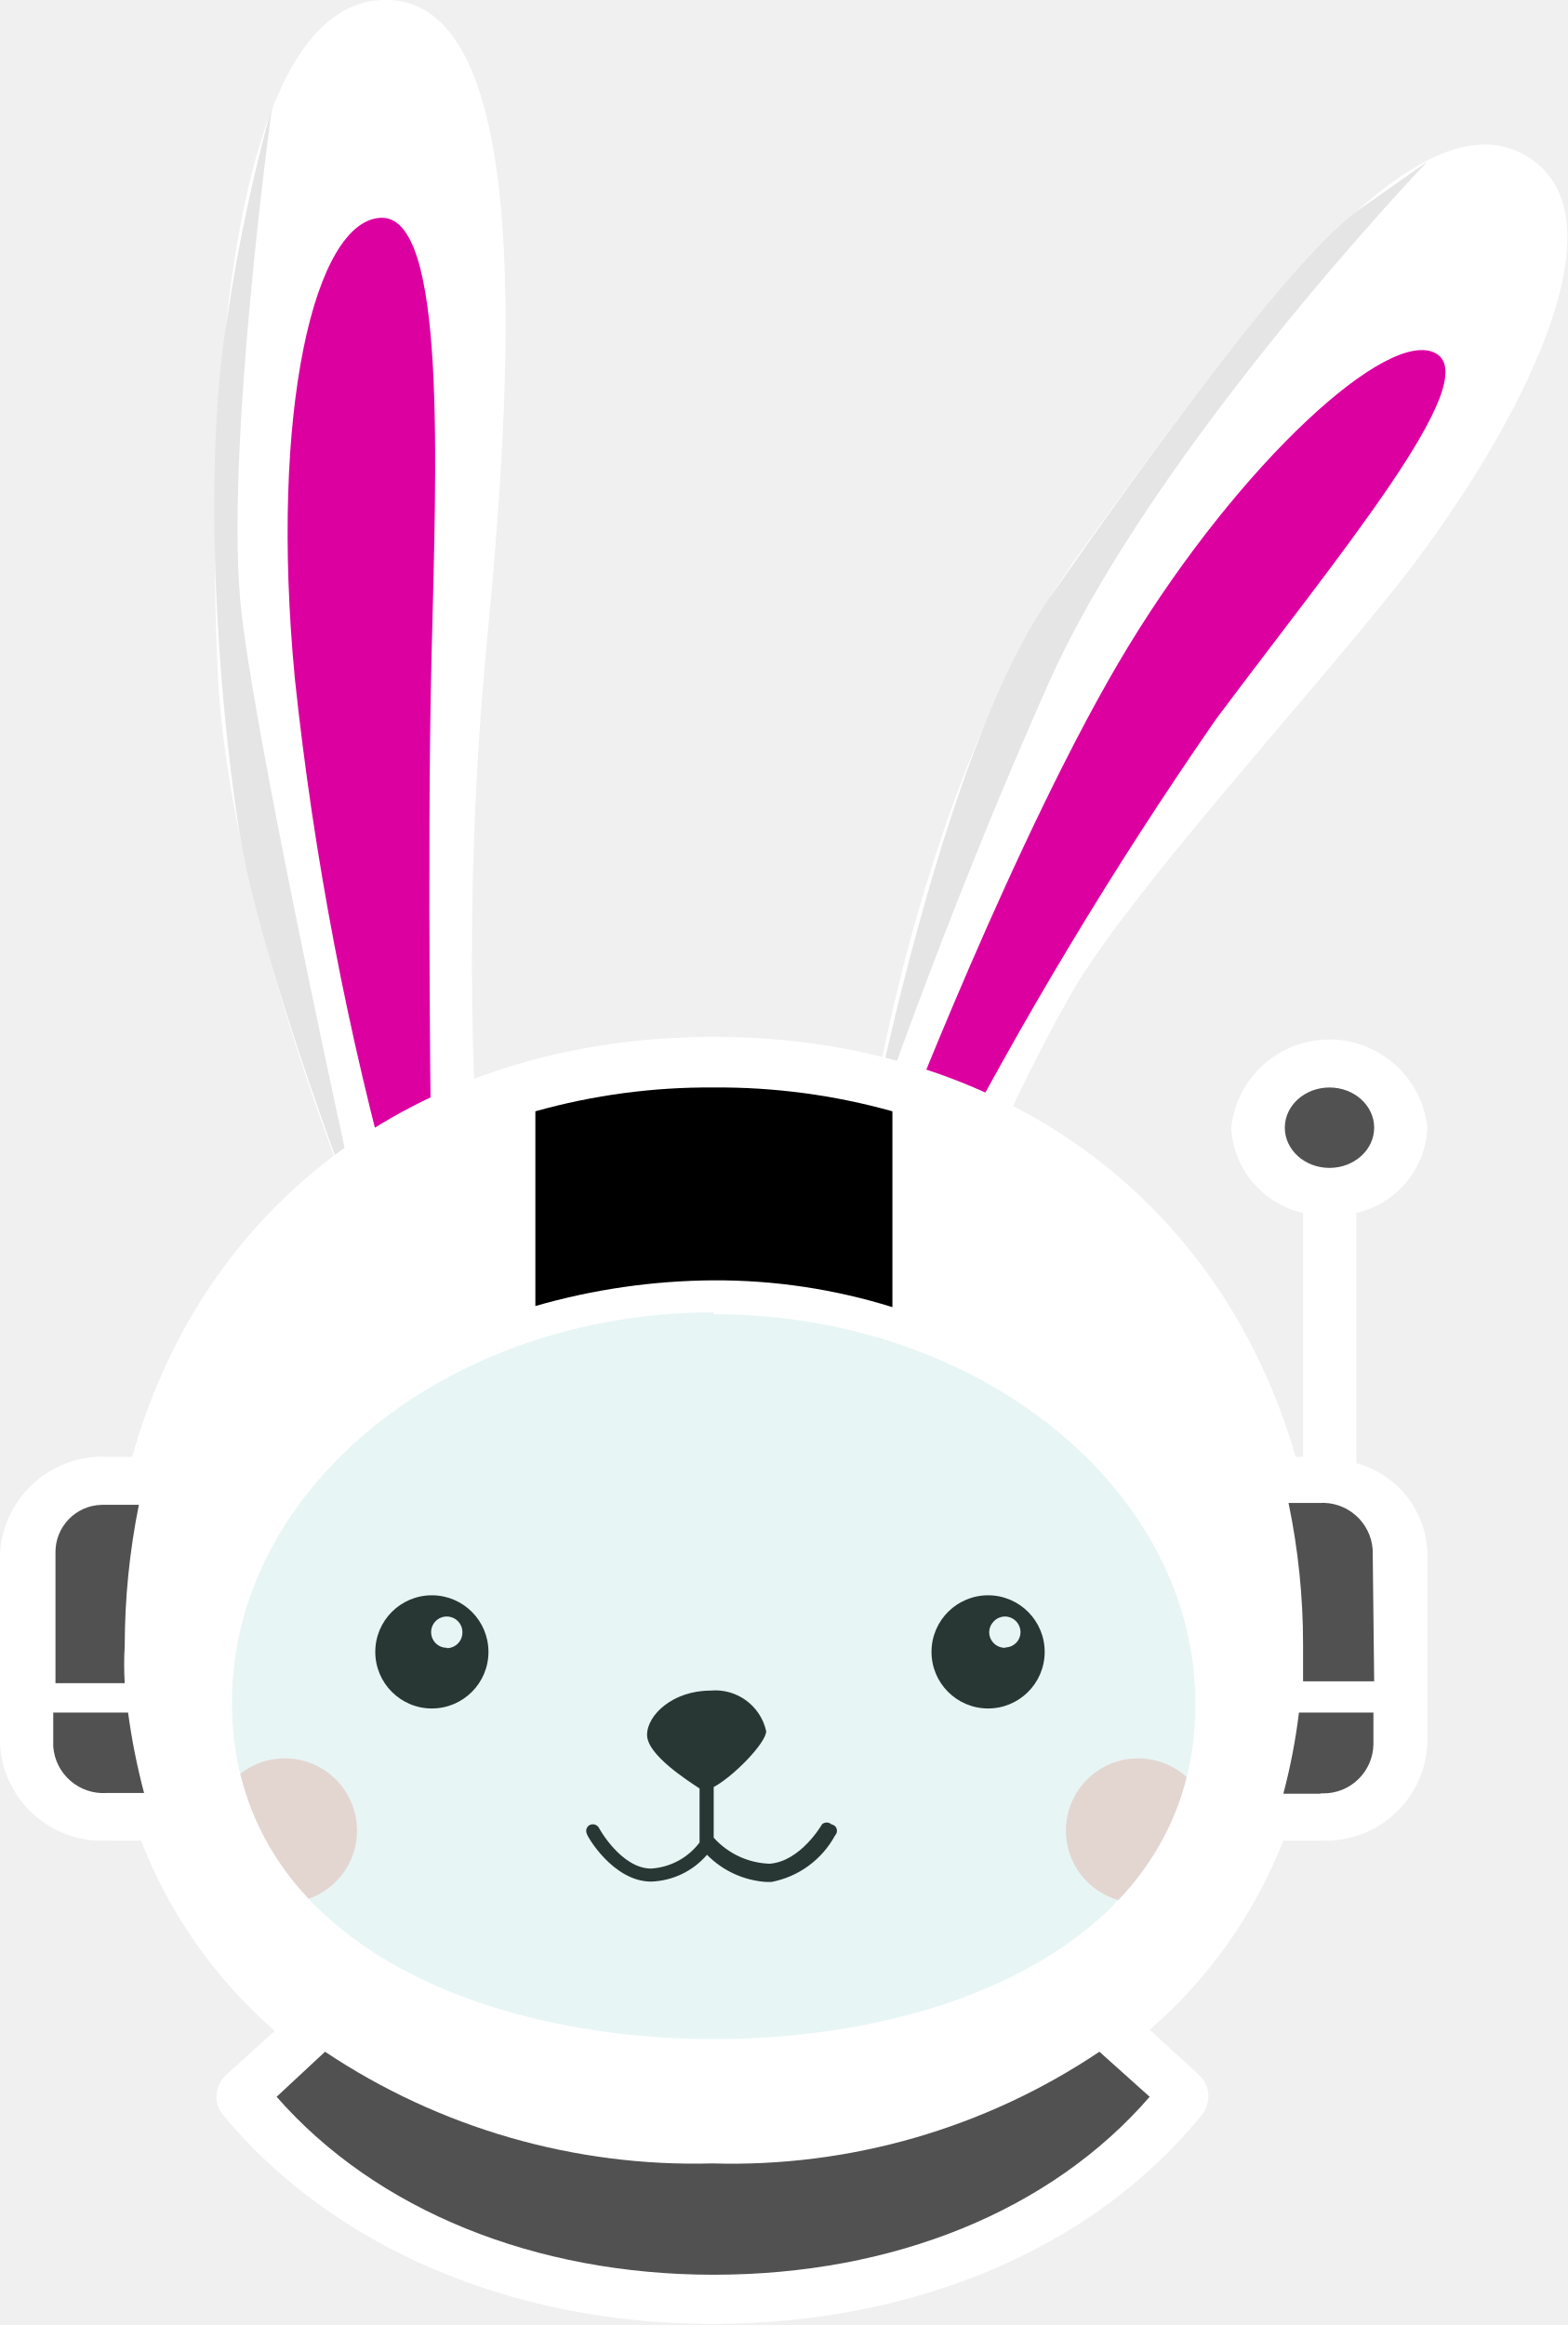
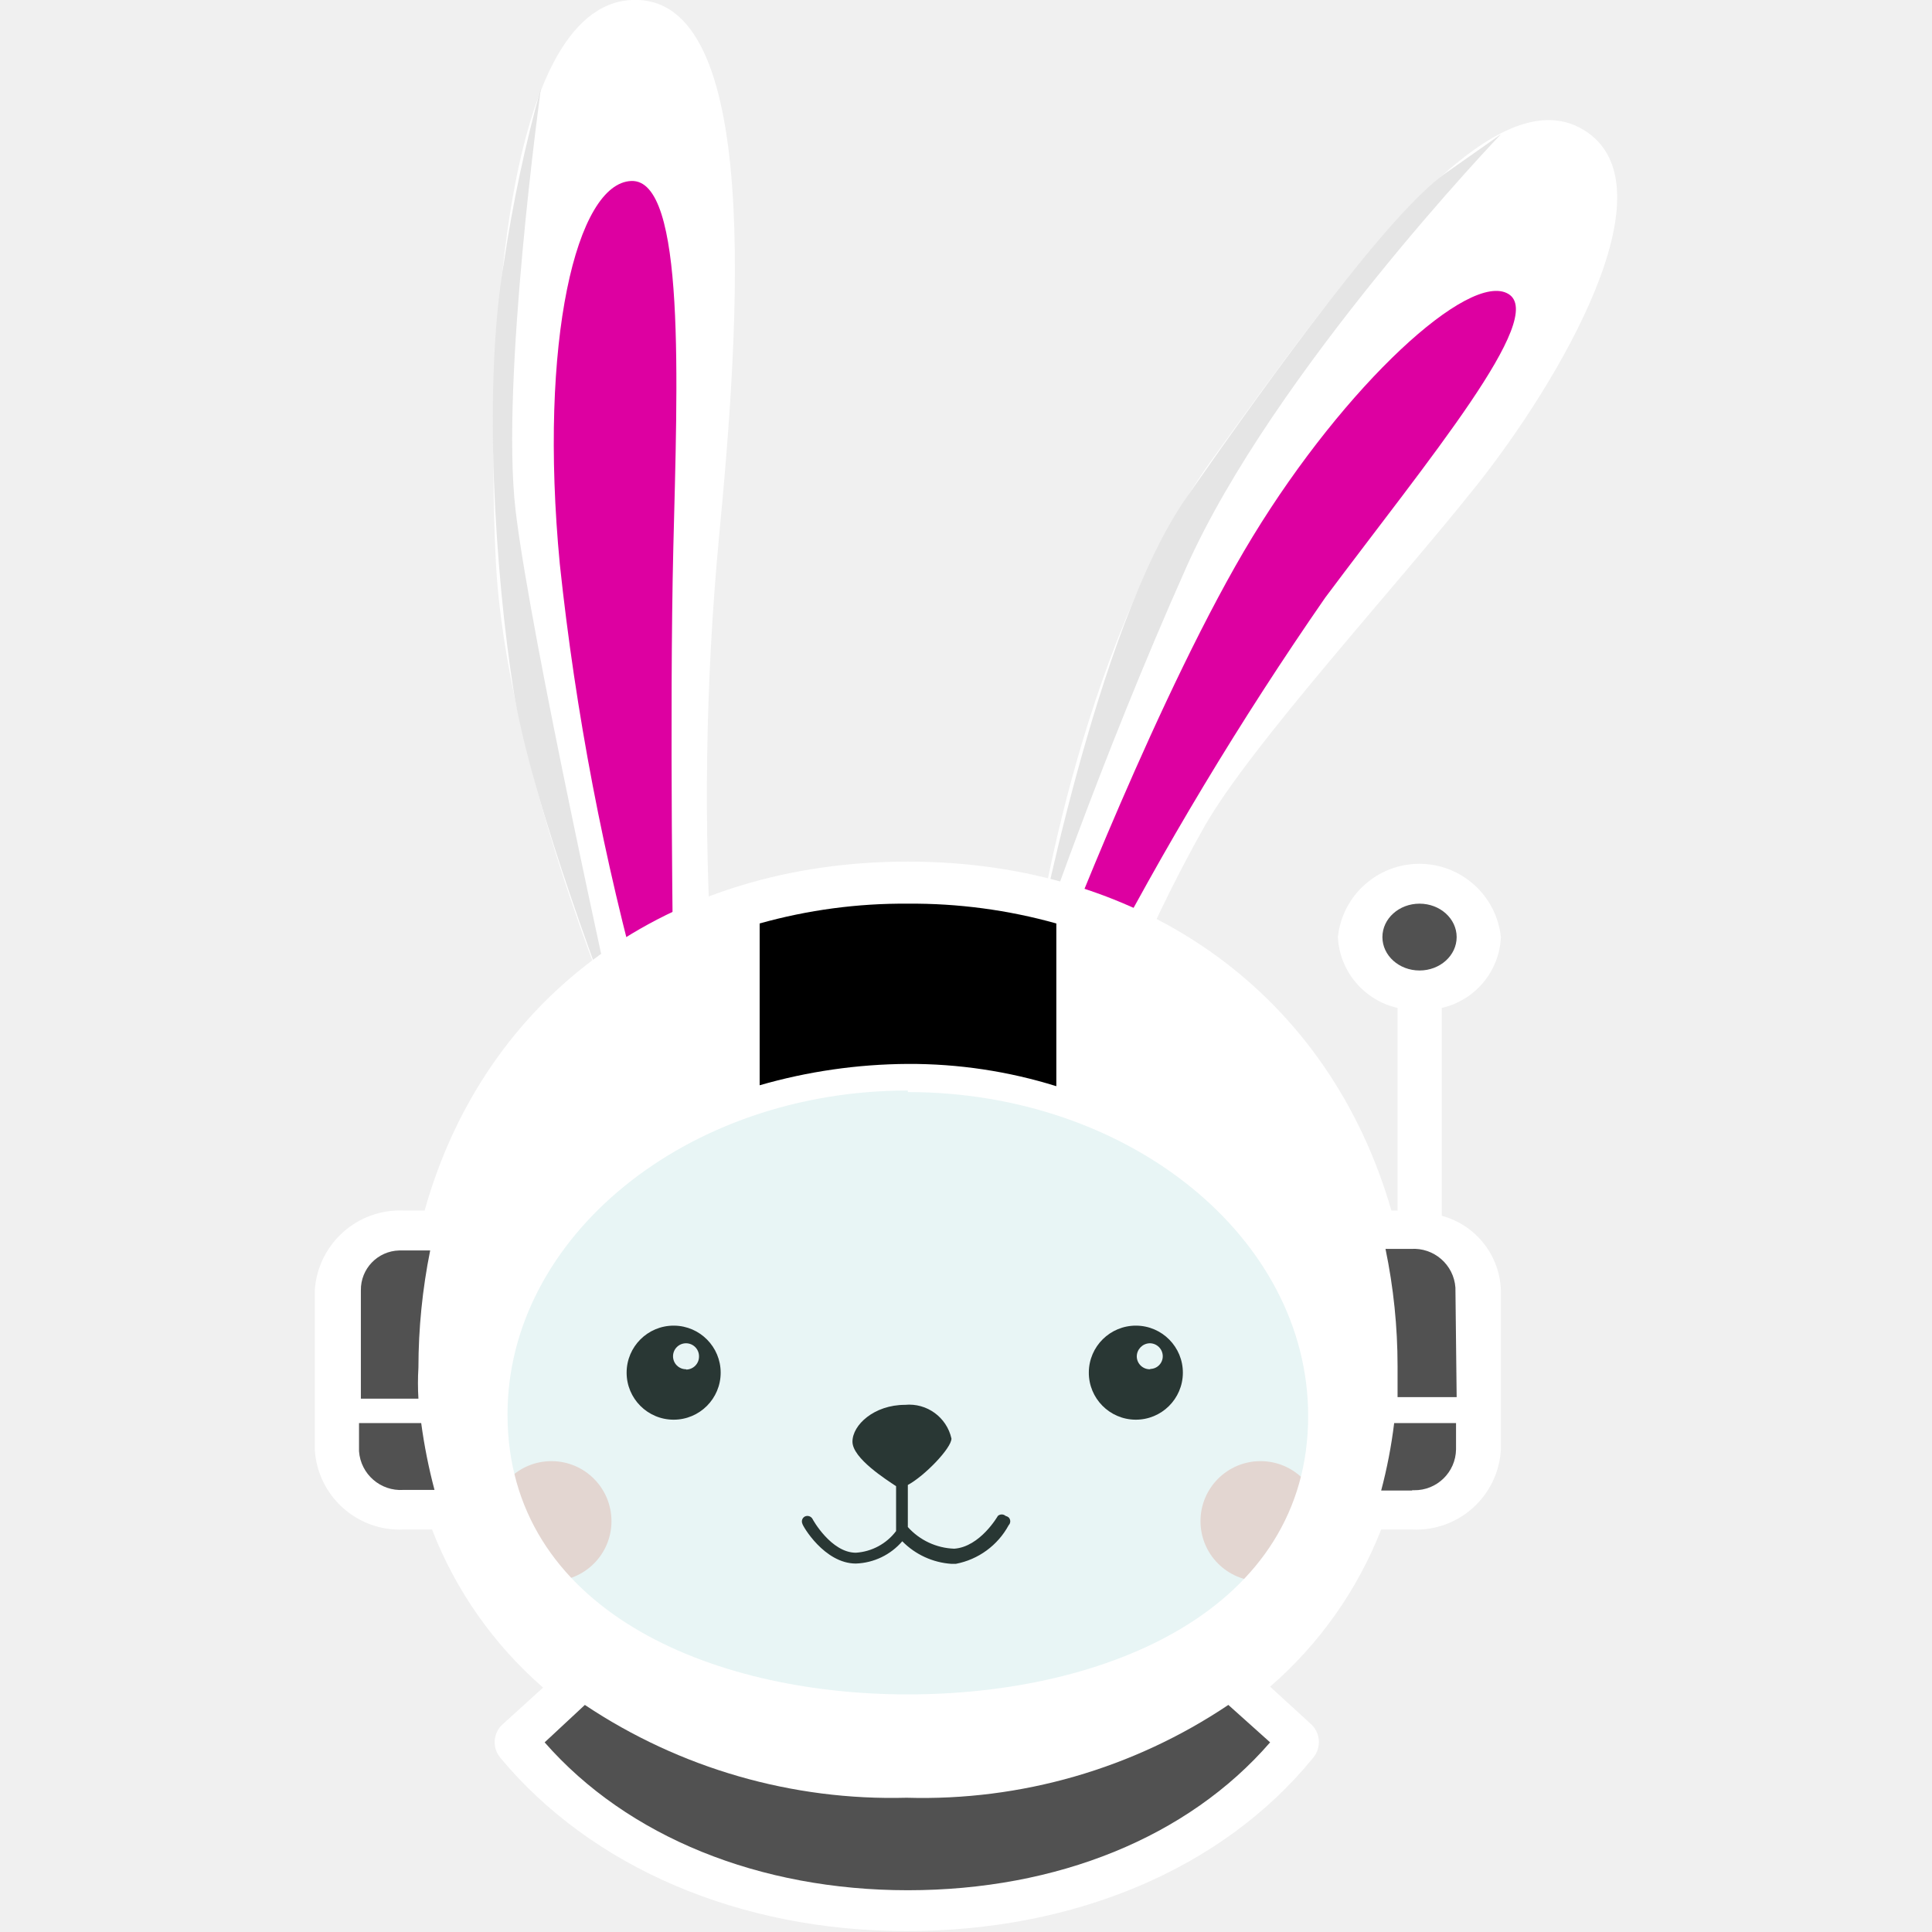
- <svg xmlns="http://www.w3.org/2000/svg" id="Layer_1" data-name="Layer 1" viewBox="0 0 42.1 62.45">
+ <svg xmlns="http://www.w3.org/2000/svg" id="Layer_1" data-name="Layer 1" width="16" height="16" viewBox="-10.175 0 62.45 62.45">
  <defs>
    <style>.cls-1{fill:#fff;}.cls-2{fill:#dd00a1;}.cls-3{fill:#f9d8d2;}.cls-4{fill:#10110e;}.cls-5{fill:#e5e5e5;}.cls-6{fill:#8accce;opacity:0.2;isolation:isolate;}.cls-7{fill:#515151;}</style>
  </defs>
  <path class="cls-1" d="M14.24,55.36c.92-.61-1.49-.38-1.69-.79a15,15,0,0,1-2.82-.51C8,53.62,3.9,50.85,3.47,48.25s0-7.65,1.83-10.61A17,17,0,0,1,9.73,33S6.16,24.51,5.85,18.1,6,.21,10.24,0s3.49,10.48,2.82,17.43a89.47,89.47,0,0,0-.21,13.89,19.45,19.45,0,0,1,5.51-.92,21.2,21.2,0,0,1,4.9.46S24.58,21,29,14.86,38,2.4,41,4.19s-.81,8.19-3.46,11.52-7.25,8.33-8.78,11a47.26,47.26,0,0,0-2.65,5.51,15,15,0,0,1,6.4,6.32c2.07,4.28,2.27,9.59,1.15,11.83a8.1,8.1,0,0,1-5.61,4c-1.32.1-6.91,1.48-6.91,1.48Z" transform="translate(0 0)" />
  <path class="cls-2" d="M24,30.94s3.33-8.7,6.32-13.6,7-8.59,8.26-7.84S36,14.85,32.66,19.32a112.3,112.3,0,0,0-7.44,12.37Z" transform="translate(0 0)" />
  <path class="cls-2" d="M10.64,32.44l.95-.75s-.13-8.7,0-14S12,5.78,10.23,5.85,7.23,11,7.92,18.23A86.92,86.92,0,0,0,10.64,32.44Z" transform="translate(0 0)" />
  <circle class="cls-3" cx="7.65" cy="49.17" r="1.94" />
  <circle class="cls-3" cx="30.57" cy="49.17" r="1.94" />
  <path class="cls-4" d="M22.33,49a.19.19,0,0,0-.25,0h0s-.57,1-1.41,1.06a2.11,2.11,0,0,1-1.5-.7V48c.54-.29,1.41-1.19,1.41-1.5a1.4,1.4,0,0,0-1.5-1.09c-1,0-1.7.65-1.7,1.19s1.1,1.23,1.41,1.44v1.45a1.77,1.77,0,0,1-1.3.7c-.8,0-1.4-1.08-1.4-1.09a.19.19,0,0,0-.25-.08h0a.18.18,0,0,0-.08.23h0c0,.06.71,1.29,1.73,1.29a2.07,2.07,0,0,0,1.5-.72,2.46,2.46,0,0,0,1.59.73h.14a2.47,2.47,0,0,0,1.71-1.25.18.18,0,0,0,0-.25A.24.24,0,0,0,22.33,49Z" transform="translate(0 0)" />
  <path class="cls-5" d="M9.73,33S7,26,6.42,22.29s-1-9.78-.3-13.85A46.3,46.3,0,0,1,7.31,2.85S6,12.34,6.49,16.49,9.73,33,9.73,33Z" transform="translate(0 0)" />
  <path class="cls-5" d="M23.26,30.85s2-10.59,4.91-14.76S34.73,6.9,36.52,5.62l1.82-1.28S31,12,28.17,18.34,23.26,30.85,23.26,30.85Z" transform="translate(0 0)" />
  <path class="cls-4" d="M11.6,42.85a1.52,1.52,0,1,0,1.52,1.52h0a1.52,1.52,0,0,0-1.5-1.52Zm.4,1.41a.42.42,0,1,1,.42-.42h0a.42.42,0,0,1-.41.43h0Z" transform="translate(0 0)" />
  <path class="cls-4" d="M26.55,42.85a1.52,1.52,0,1,0,1.51,1.53h0a1.52,1.52,0,0,0-1.51-1.53ZM27,44.26a.42.42,0,0,1-.43-.41h0a.43.43,0,0,1,.41-.43.42.42,0,0,1,.43.41h0a.41.41,0,0,1-.4.42h0Z" transform="translate(0 0)" />
  <ellipse class="cls-6" cx="19.36" cy="44.95" rx="14.1" ry="10.16" />
  <path class="cls-1" d="M36.43,39.3V32.58a2.46,2.46,0,0,0,1.91-2.29,2.65,2.65,0,0,0-5.27,0A2.48,2.48,0,0,0,35,32.58v6.55h-.2c-2-6.94-7.91-11.28-15.63-11.28S5.51,32.15,3.55,39.13H2.88A2.76,2.76,0,0,0,0,41.71v5.14a2.75,2.75,0,0,0,2.88,2.59h.91a13,13,0,0,0,3.59,5.11L6.09,55.72A.78.78,0,0,0,6,56.82l0,0H6c2.93,3.53,7.72,5.6,13.13,5.6s10.21-2,13.14-5.6a.79.79,0,0,0-.09-1.11h0l-1.3-1.19a13,13,0,0,0,3.59-5.08h1a2.74,2.74,0,0,0,2.87-2.6V41.71A2.58,2.58,0,0,0,36.43,39.3Zm-17.26-4c7.14,0,12.94,4.7,12.94,10.47,0,6.25-6.51,9-12.94,9S6.23,52,6.23,45.72C6.23,40,12,35.25,19.17,35.25Z" transform="translate(0 0)" />
  <path class="cls-7" d="M36.91,45.16H35v-1a18.61,18.61,0,0,0-.39-3.79h.82a1.35,1.35,0,0,1,1.44,1.25h0Z" transform="translate(0 0)" />
  <path class="cls-7" d="M35.47,48.18h-1A16.13,16.13,0,0,0,34.89,46h2v.85a1.34,1.34,0,0,1-1.36,1.32h-.06Z" transform="translate(0 0)" />
  <path class="cls-7" d="M19.17,61.1c-4.79,0-9.06-1.72-11.74-4.78l1.3-1.21a17.87,17.87,0,0,0,10.4,3,17.73,17.73,0,0,0,10.4-3l1.35,1.21C28.23,59.38,24,61.1,19.17,61.1Z" transform="translate(0 0)" />
  <path class="cls-7" d="M2.88,40.42h.85a19.33,19.33,0,0,0-.38,3.79,8.34,8.34,0,0,0,0,1H1.49v-3.5a1.27,1.27,0,0,1,1.24-1.29Z" transform="translate(0 0)" />
  <path d="M19.17,34.39a17.66,17.66,0,0,0-4.79.69V29.85a17.23,17.23,0,0,1,4.79-.64,17.3,17.3,0,0,1,4.8.64v5.26A15.91,15.91,0,0,0,19.17,34.39Z" transform="translate(0 0)" />
  <path class="cls-7" d="M1.44,46h2a17.56,17.56,0,0,0,.43,2.16h-1a1.35,1.35,0,0,1-1.44-1.25h0V46Z" transform="translate(0 0)" />
  <ellipse class="cls-7" cx="35.71" cy="30.29" rx="1.2" ry="1.08" />
</svg>
